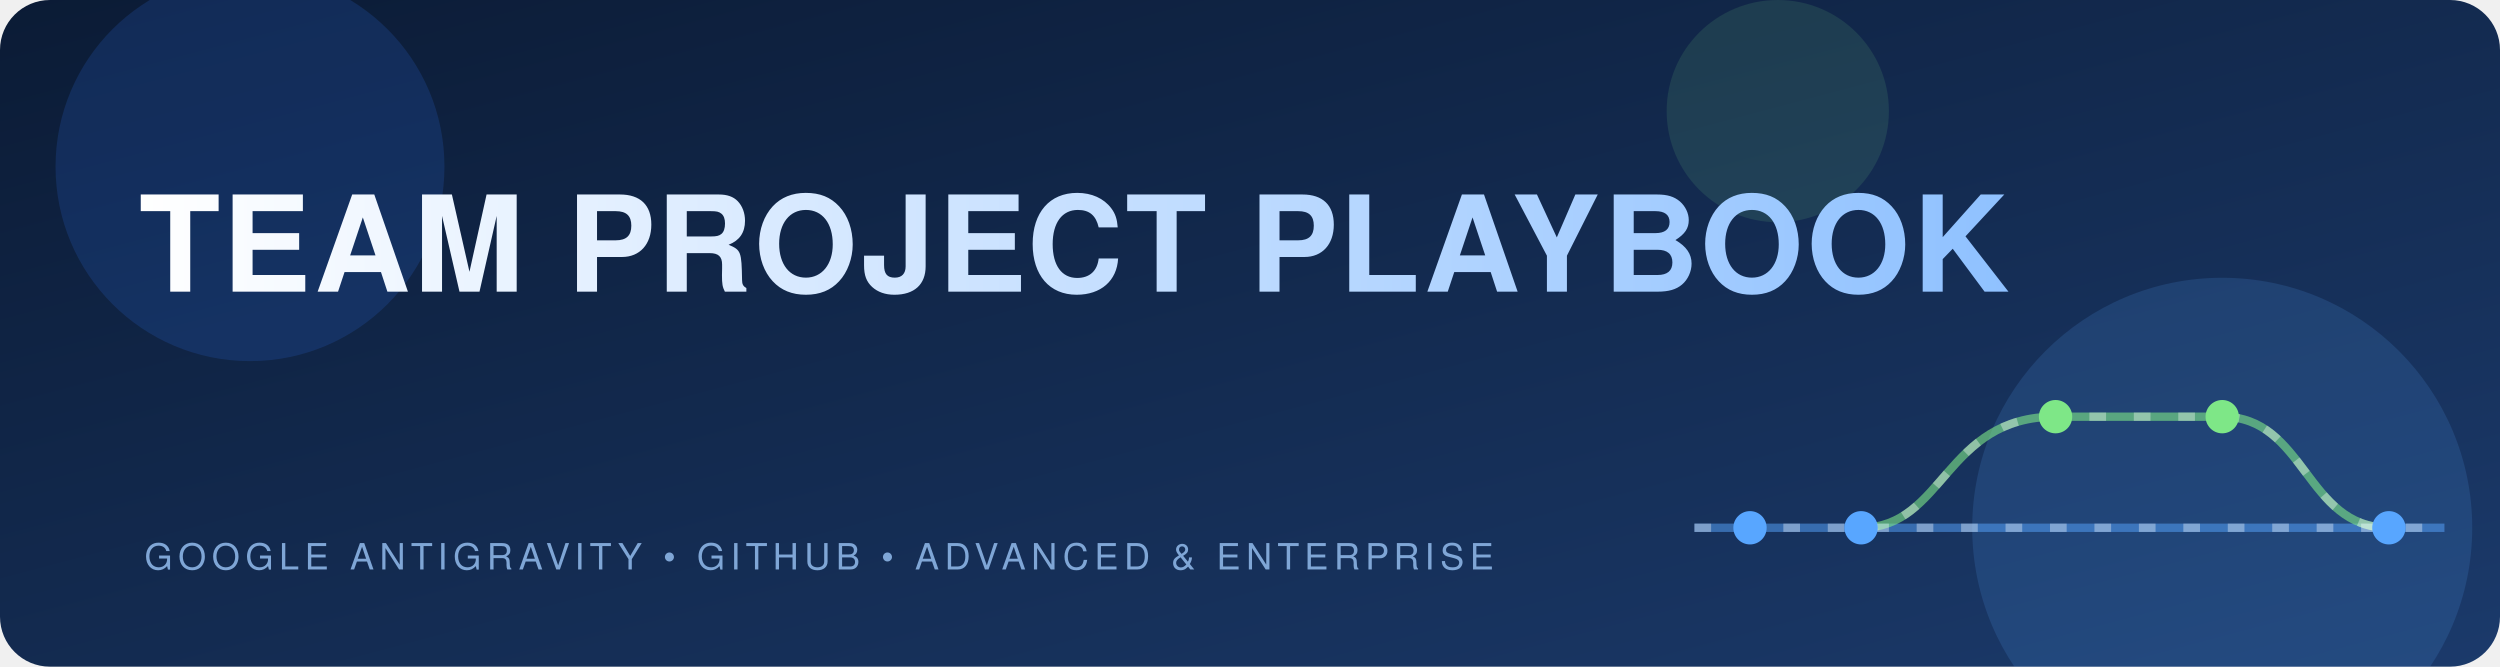
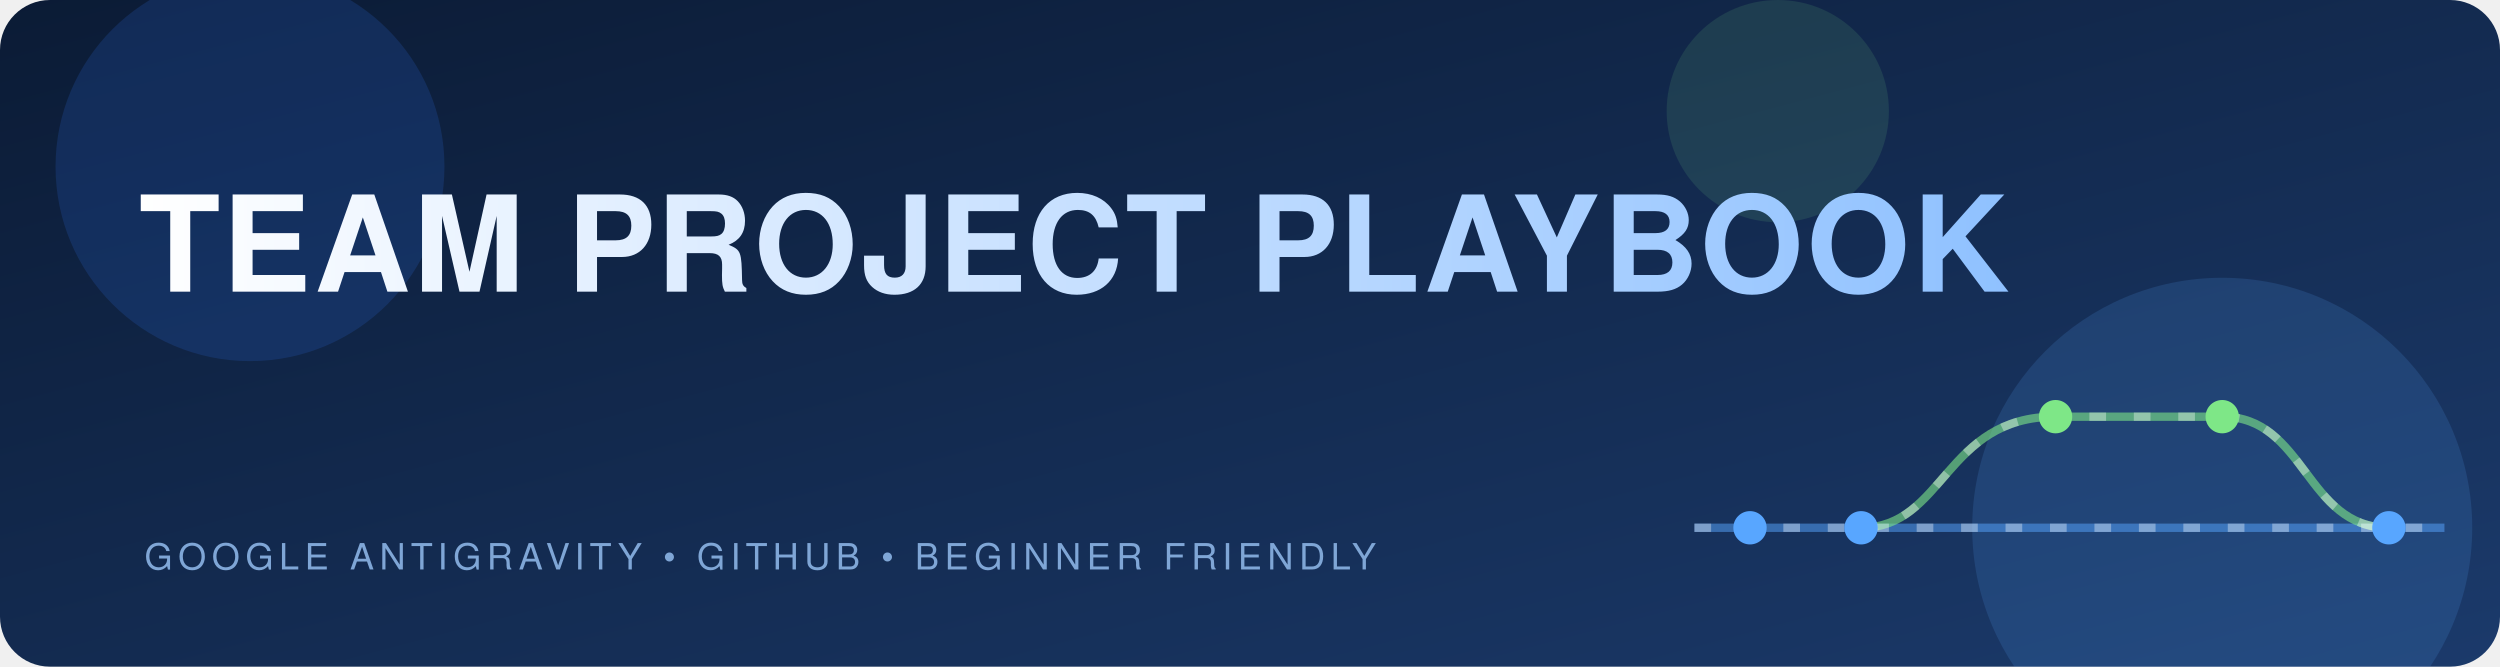
<svg xmlns="http://www.w3.org/2000/svg" viewBox="0 0 900 240" width="900" height="240" role="img" aria-label="Team Project Playbook">
  <defs>
    <linearGradient id="bg" x1="0" y1="0" x2="1" y2="1">
      <stop offset="0" stop-color="#0B1B35" />
      <stop offset="1" stop-color="#1B3A6B" />
    </linearGradient>
    <linearGradient id="ttl" x1="0" y1="0" x2="1" y2="0">
      <stop offset="0" stop-color="#FFFFFF" />
      <stop offset="1" stop-color="#8FC1FF" />
    </linearGradient>
    <clipPath id="c">
      <rect width="900" height="240" rx="18" />
    </clipPath>
  </defs>
  <style>
  .t{font-family:'Segoe UI',Helvetica,Arial,sans-serif}
  .orb{animation:float 7s ease-in-out infinite}
  .o2{animation-duration:9s;animation-delay:-3s}
  .o3{animation-duration:11s;animation-delay:-6s}
  @keyframes float{0%,100%{transform:translateY(0)}50%{transform:translateY(-16px)}}
  .ttl{animation:rise 1.2s ease-out both}
  @keyframes rise{from{opacity:0;transform:translateY(14px)}to{opacity:1;transform:none}}
  .line{opacity:0;animation:cyc 12s infinite}
  .l2{animation-delay:4s}.l3{animation-delay:8s}
  @keyframes cyc{0%{opacity:0;transform:translateY(8px)}4%,29%{opacity:1;transform:none}33%,100%{opacity:0}}
  .dash{stroke-dasharray:6 10;animation:flow 2.5s linear infinite}
  @keyframes flow{to{stroke-dashoffset:-32}}
  .node{animation:pulse 2.4s ease-in-out infinite;transform-box:fill-box;transform-origin:center}
  @keyframes pulse{0%,100%{transform:scale(1);opacity:.9}50%{transform:scale(1.25);opacity:1}}
</style>
  <g clip-path="url(#c)">
    <rect width="900" height="240" fill="url(#bg)" />
    <circle class="orb" cx="90" cy="60" r="70" fill="#2F6FEB" opacity=".18" />
    <circle class="orb o2" cx="800" cy="190" r="90" fill="#58A6FF" opacity=".15" />
    <circle class="orb o3" cx="640" cy="40" r="40" fill="#7EE787" opacity=".12" />
    <g transform="translate(610,150)" fill="none" stroke-width="3">
      <path d="M0 40 H270" stroke="#58A6FF" opacity=".5" />
      <path d="M60 40 C90 40 90 0 130 0 H190 C220 0 220 40 250 40" stroke="#7EE787" opacity=".6" />
      <path class="dash" d="M0 40 H270" stroke="#FFFFFF" opacity=".35" />
      <path class="dash" d="M60 40 C90 40 90 0 130 0 H190 C220 0 220 40 250 40" stroke="#FFFFFF" opacity=".35" />
      <circle class="node" cx="20" cy="40" r="6" fill="#58A6FF" stroke="none" />
      <circle class="node" cx="60" cy="40" r="6" fill="#58A6FF" stroke="none" style="animation-delay:.3s" />
      <circle class="node" cx="130" cy="0" r="6" fill="#7EE787" stroke="none" style="animation-delay:.6s" />
      <circle class="node" cx="190" cy="0" r="6" fill="#7EE787" stroke="none" style="animation-delay:.9s" />
      <circle class="node" cx="250" cy="40" r="6" fill="#58A6FF" stroke="none" style="animation-delay:1.2s" />
    </g>
    <text class="t ttl" x="50" y="105" font-size="48" font-weight="800" fill="url(#ttl)" letter-spacing="1">TEAM PROJECT PLAYBOOK</text>
    <g class="t" font-size="18" fill="#BFD6F5">
      <text class="line" x="52" y="150">Edit, commit &amp; push to one shared GitHub repo</text>
      <text class="line l2" x="52" y="150">Every teammate works on their own branch</text>
      <text class="line l3" x="52" y="150">Review first. Push safely. Open a Pull Request.</text>
    </g>
-     <text class="t" x="52" y="205" font-size="13" fill="#7FA6D6" letter-spacing="2">GOOGLE ANTIGRAVITY  •  GITHUB  •  ADVANCED &amp; ENTERPRISE</text>
+     <text class="t" x="52" y="205" font-size="13" fill="#7FA6D6" letter-spacing="2">GOOGLE ANTIGRAVITY  •  GITHUB  •  BEGINNER FRIENDLY</text>
  </g>
</svg>
